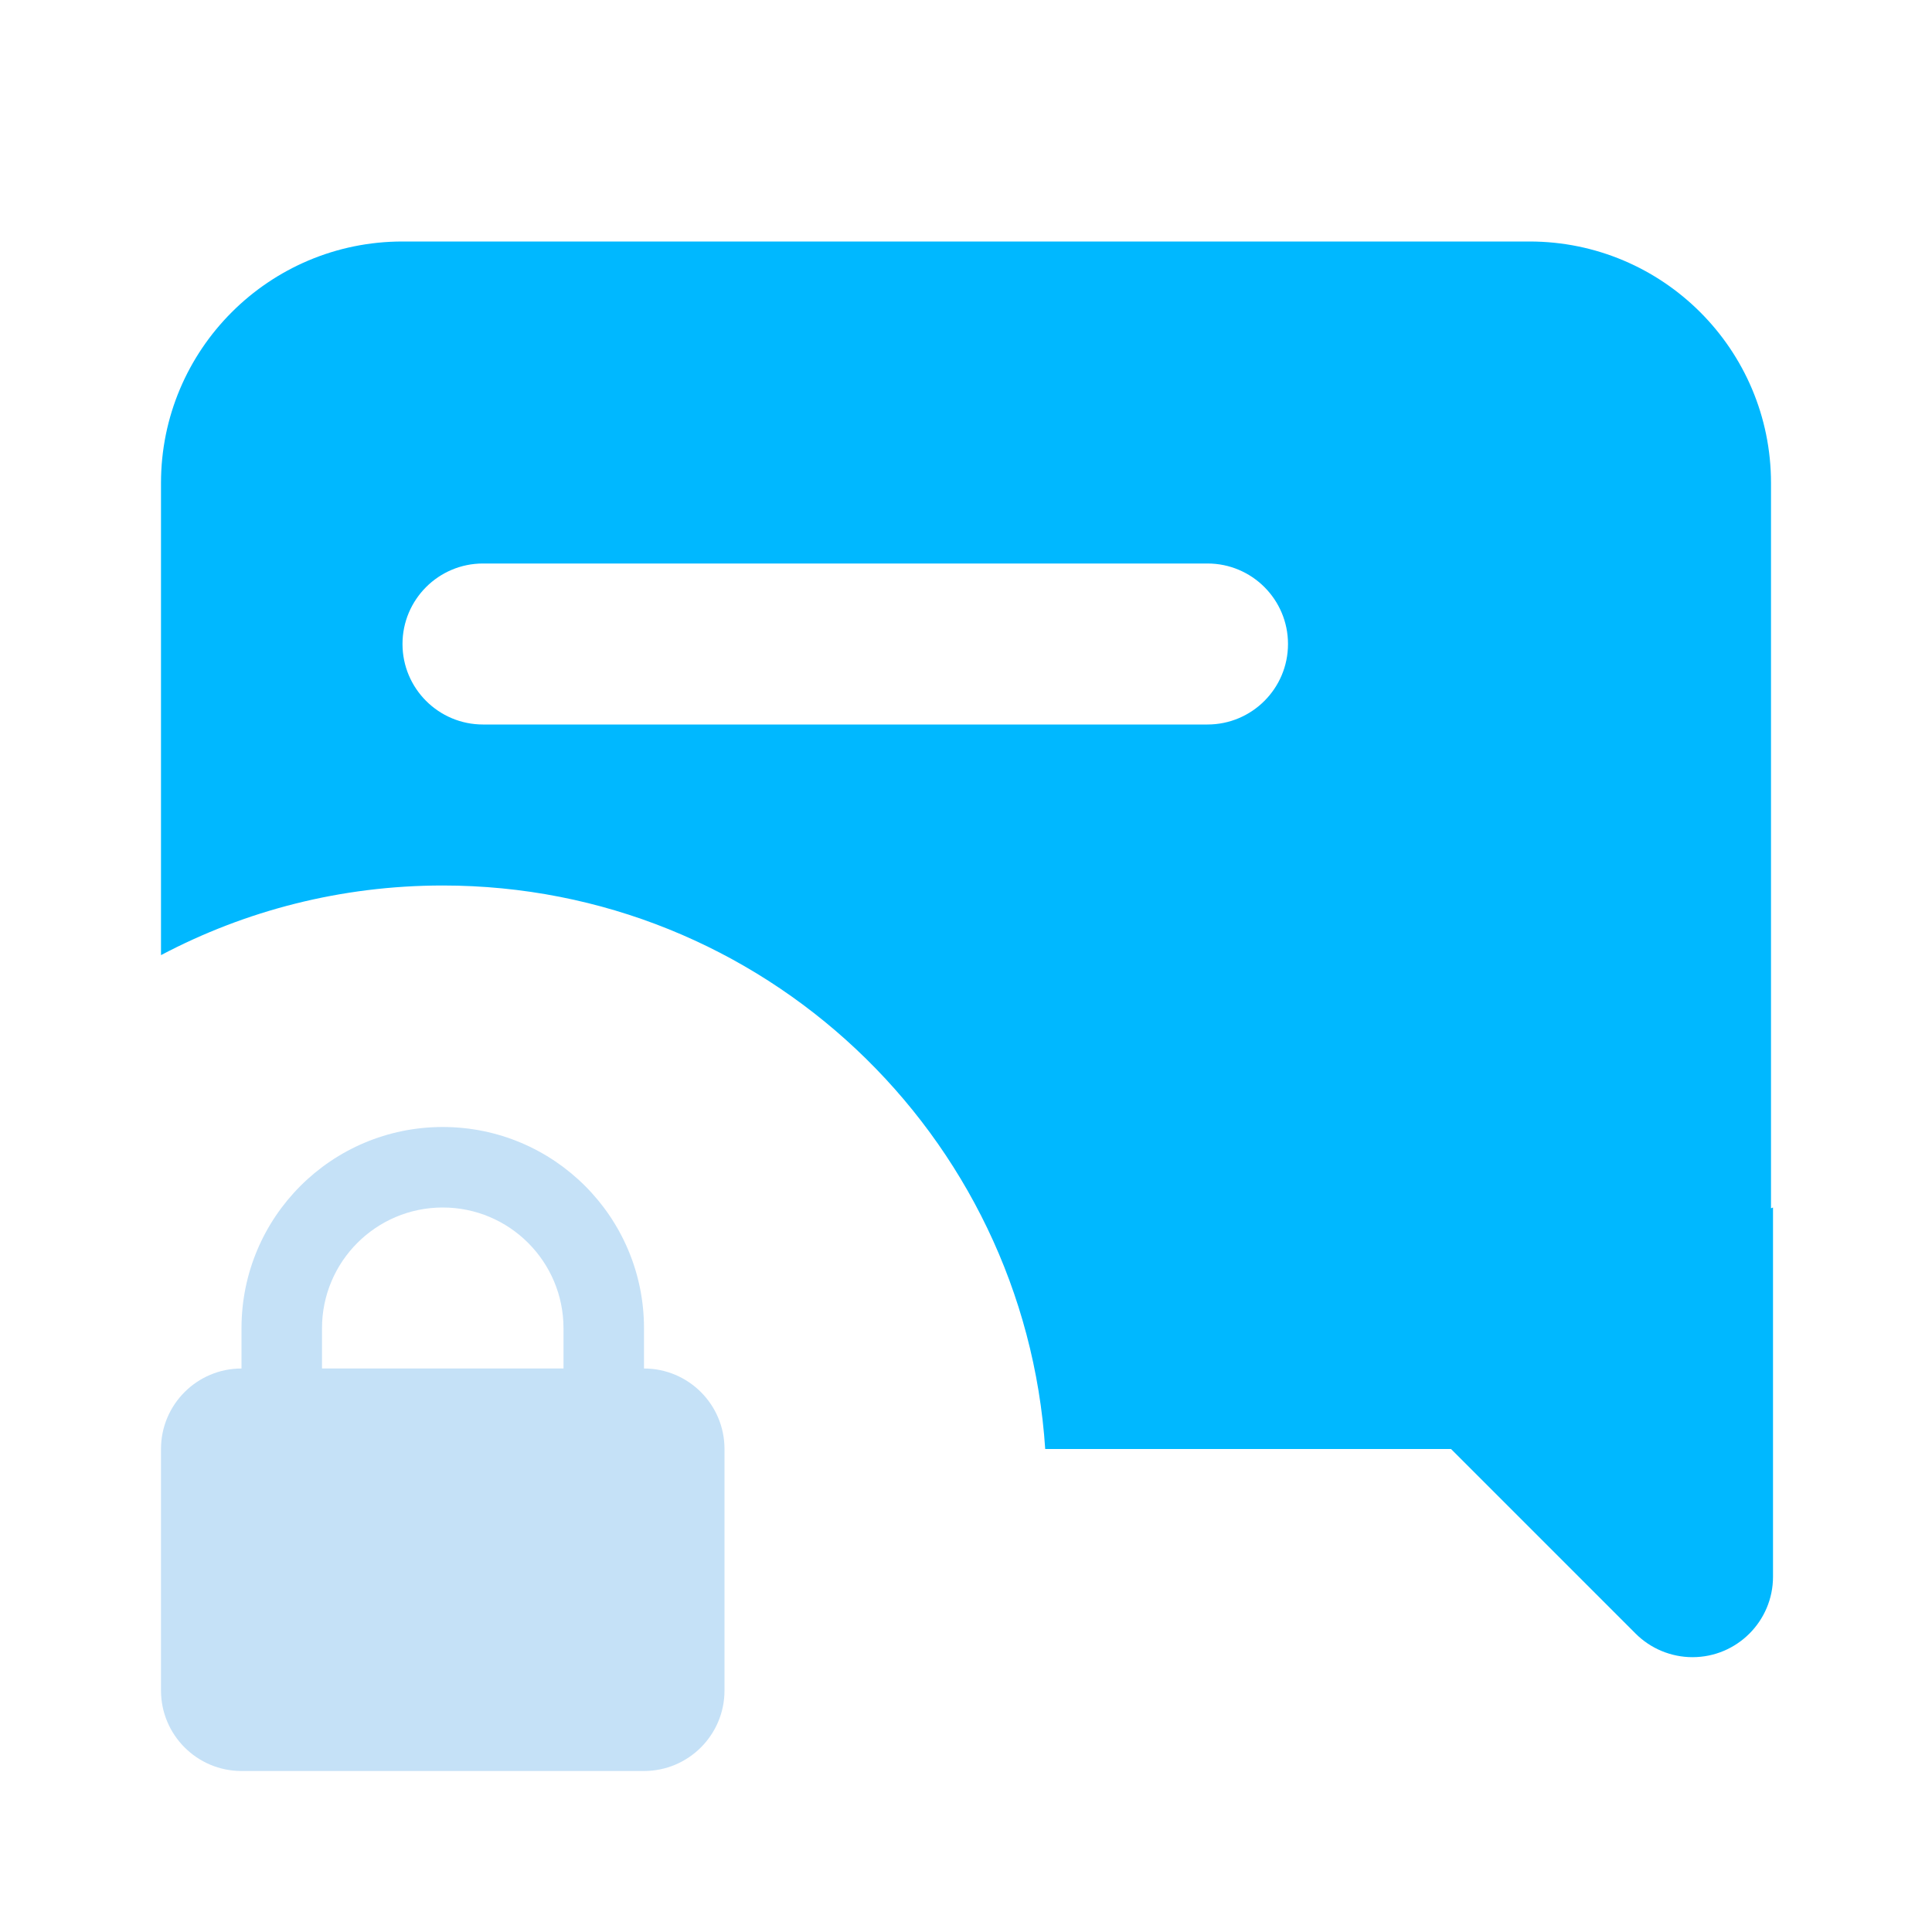
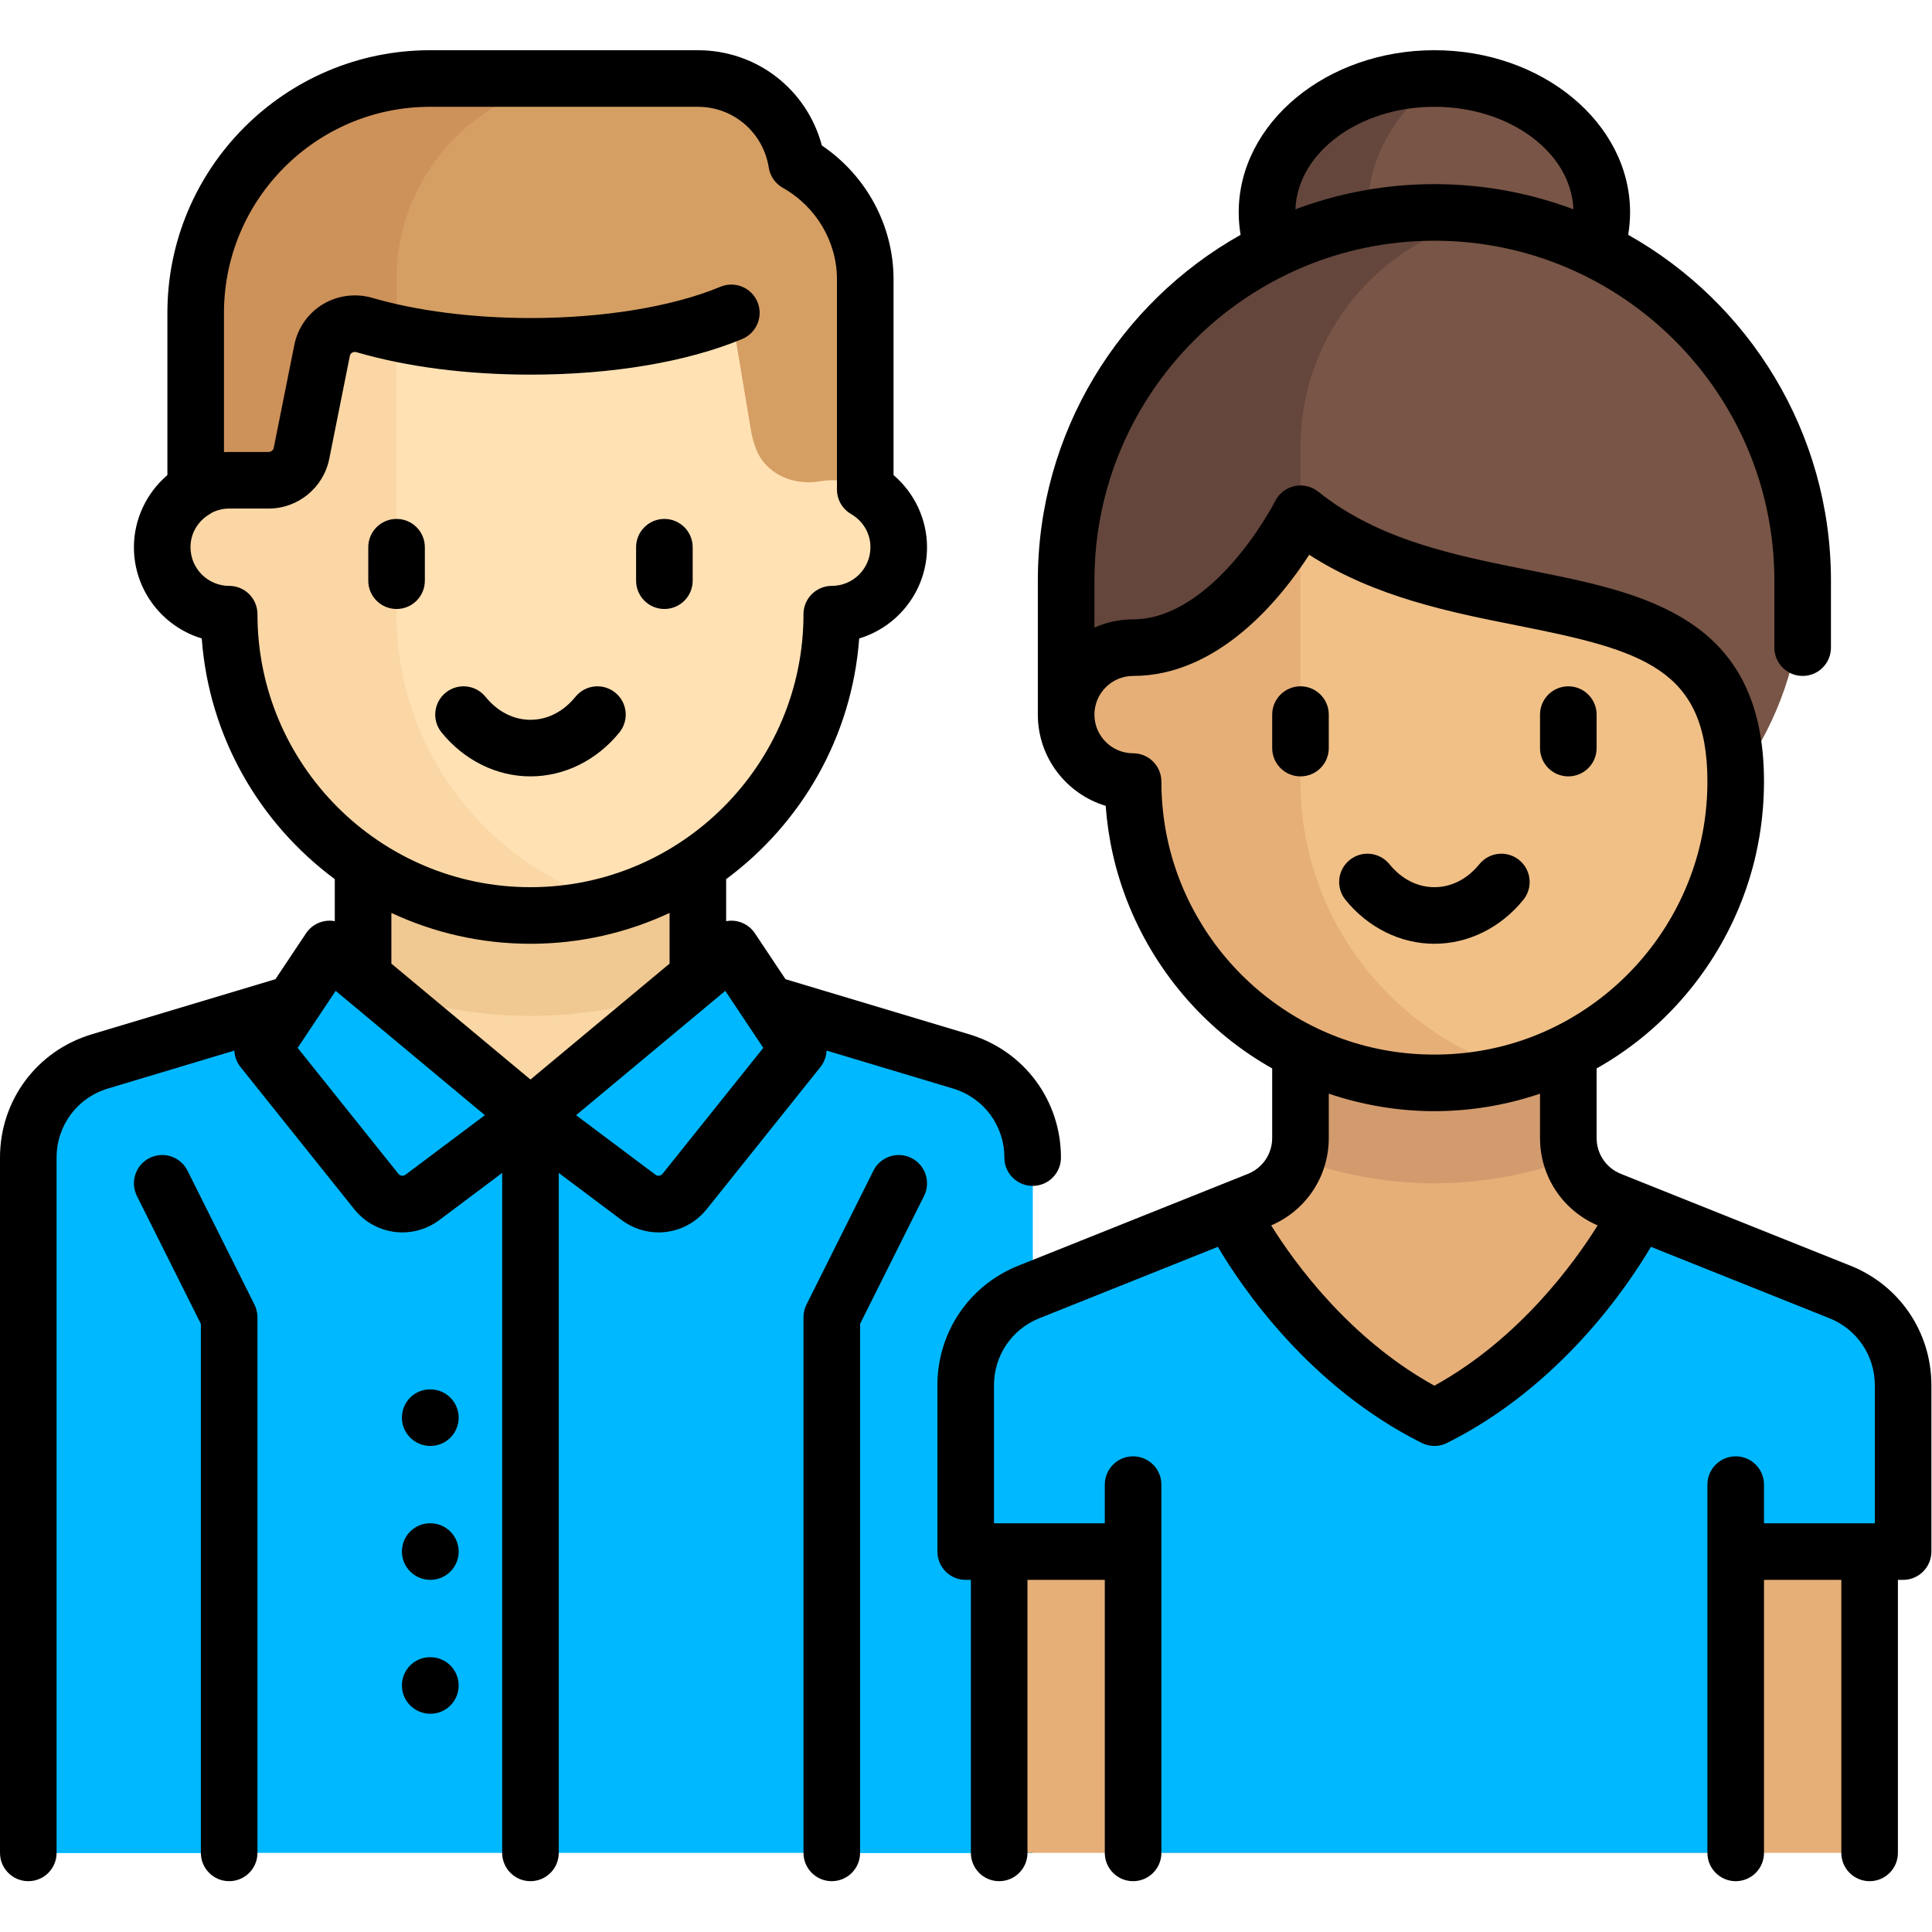
- <svg xmlns="http://www.w3.org/2000/svg" width="100%" height="100%" viewBox="0 0 24 24" version="1.1" xml:space="preserve" style="fill-rule:evenodd;clip-rule:evenodd;stroke-linejoin:round;stroke-miterlimit:1.414;">
+ <svg xmlns="http://www.w3.org/2000/svg" width="100%" height="100%" viewBox="0 0 2134 2134" version="1.1" xml:space="preserve" style="fill-rule:evenodd;clip-rule:evenodd;stroke-linejoin:round;stroke-miterlimit:1.414;">
+   <path d="M1058.88,1173.8l-325.025,-88.642l-295.833,0l-325.025,88.642c-48.263,13.163 -81.746,57 -81.746,107.025l0,765.788l1109.38,0l0,-765.788c0,-50.025 -33.483,-93.862 -81.746,-107.025Z" style="fill:#00b8ff;fill-rule:nonzero;" />
  <g>
-     <rect x="0" y="0" width="24" height="24" style="fill:none;" />
-     <path d="M8,17c0.552,0 1,0.448 1,1l0,3c0,0.552 -0.448,1 -1,1l-5,0c-0.552,0 -1,-0.448 -1,-1l0,-3c0,-0.552 0.448,-1 1,-1l0,-0.5c0,-1.381 1.119,-2.5 2.5,-2.5c1.381,0 2.5,1.119 2.5,2.5l0,0.5Zm-2.5,-2c-0.828,0 -1.5,0.672 -1.5,1.5l0,0.5l3,0l0,-0.5c0,-0.828 -0.672,-1.5 -1.5,-1.5Z" style="fill:#c5e1f7;" />
-     <path d="M2,11.865l0,-5.865c0,-1.657 1.343,-3 3,-3l14,0c1.657,0 3,1.343 3,3l0,9c0,0.003 0,0.007 0,0.01l0.025,-0.01l0,4.586c0,0.552 -0.448,1 -1,1c-0.265,0 -0.52,-0.106 -0.707,-0.293l-2.293,-2.293l-5.041,0c-0.258,-3.909 -3.51,-7 -7.484,-7c-1.264,0 -2.455,0.313 -3.5,0.865Zm4,-4.865c-0.552,0 -1,0.448 -1,1c0,0.552 0.448,1 1,1l9,0c0.552,0 1,-0.448 1,-1c0,-0.552 -0.448,-1 -1,-1l-9,0Z" style="fill:#00b8ff;" />
+     <path d="M31.25,1280.83l0,765.792l221.875,0l0,-528.23c0,-41.116 -13.704,-81.058 -38.946,-113.516l-154.096,-198.121c-17.925,19.883 -28.833,45.879 -28.833,74.075Z" style="fill:#00b8ff;fill-rule:nonzero;" />
+     <path d="M1140.62,1280.83l0,765.792l-221.875,0l0,-528.23c0,-41.116 13.704,-81.058 38.946,-113.516l154.092,-198.121c17.929,19.883 28.837,45.879 28.837,74.075Z" style="fill:#00b8ff;fill-rule:nonzero;" />
  </g>
+   <rect x="401.042" y="937.25" width="369.792" height="295.833" style="fill:#fad7a5;" />
+   <path d="M401.042,1085.16l0,0.017c56.933,23.75 119.362,36.962 184.895,36.962c65.534,0 127.963,-13.216 184.896,-36.962l0,-0.017l0,-129.429l-369.791,0l0,129.429Z" style="fill:#f0c891;fill-rule:nonzero;" />
+   <path d="M2032.35,1427.05l-253.567,-101.425c-28.079,-11.233 -46.492,-38.425 -46.492,-68.667l0,-134.825l-295.833,0l0,134.825c0,30.242 -18.412,57.438 -46.492,68.667l-253.566,101.425c-42.113,16.846 -69.729,57.638 -69.729,103l0,146.767c0,20.425 16.554,36.979 36.979,36.979l0,332.813l961.458,-0.001l0,-332.812c20.425,0 36.979,-16.554 36.979,-36.979l0,-146.767c0,-45.362 -27.616,-86.154 -69.737,-103Z" style="fill:#e6af78;fill-rule:nonzero;" />
+   <path d="M1584.38,1307.03c53.375,0 104.313,-9.908 151.708,-27.179c-2.383,-7.287 -3.791,-14.954 -3.791,-22.892l0,-134.825l-295.834,0l0,134.825c0,7.942 -1.408,15.605 -3.791,22.892c47.395,17.267 98.333,27.179 151.708,27.179Z" style="fill:#d29b6e;fill-rule:nonzero;" />
+   <path d="M2032.35,1427.05l-210.15,-84.062c-35.042,55.187 -114.146,161.054 -237.825,222.891c-123.675,-61.837 -202.783,-167.704 -237.825,-222.891l-210.15,84.062c-42.117,16.846 -69.733,57.638 -69.733,103l0,183.746l184.896,0l0,332.813l665.625,-0.001l0,-332.812l184.895,0l0,-183.746c0,-45.362 -27.616,-86.154 -69.733,-103Z" style="fill:#00b8ff;fill-rule:nonzero;" />
+   <g>
+     <path d="M364.063,1048.18l221.875,184.896l-119.242,89.433c-15.979,11.984 -38.588,9.113 -51.063,-6.483l-108.633,-135.792c-10.058,-12.575 -10.825,-30.212 -1.892,-43.612l58.954,-88.442Z" style="fill:#00b8ff;fill-rule:nonzero;" />
+     <path d="M807.813,1048.18l-221.875,184.896l119.241,89.433c15.979,11.984 38.588,9.113 51.063,-6.483l108.633,-135.792c10.058,-12.575 10.825,-30.212 1.892,-43.612l-58.954,-88.442Z" style="fill:#00b8ff;fill-rule:nonzero;" />
+   </g>
+   <path d="M918.75,530.471l0,-221.875l-665.625,0l0,221.875c-40.846,0 -73.958,33.112 -73.958,73.958c0,40.846 33.112,73.959 73.958,73.959c0,183.808 149.004,332.812 332.813,332.812c183.808,0 332.812,-149.004 332.812,-332.812c40.846,0 73.958,-33.113 73.958,-73.959c0,-40.85 -33.112,-73.958 -73.958,-73.958Z" style="fill:#ffe1b4;fill-rule:nonzero;" />
+   <path d="M438.021,678.388l0,-369.792l-184.896,0l0,221.875c-40.846,0 -73.958,33.112 -73.958,73.958c0,40.846 33.112,73.959 73.958,73.959c0,183.808 149.004,332.812 332.813,332.812c32.116,0 63.066,-4.796 92.45,-13.283c-138.78,-40.1 -240.367,-167.838 -240.367,-319.529Z" style="fill:#fad7a5;fill-rule:nonzero;" />
+   <path d="M834.863,495.271c10.799,28.6 41.37,41.554 71.479,36.275c4.025,-0.704 8.17,-1.075 12.408,-1.075c13.542,0 26.062,3.904 36.979,10.258l0,-232.133c0,-55.325 -30.733,-102.988 -75.712,-128.354c-8.409,-52.942 -53.88,-93.521 -109.184,-93.521l-295.833,0c-142.963,0 -258.854,115.891 -258.854,258.854l0,195.154c10.916,-6.354 23.437,-10.258 36.979,-10.258l43.642,0c17.629,0 32.804,-12.442 36.262,-29.725l22.625,-113.133c4.242,-21.2 25.408,-34.071 46.229,-28.255c99.809,27.88 301.417,38.471 405.925,-13.783l21.529,129.179c1.192,7.125 3.059,13.983 5.525,20.517Z" style="fill:#d59f63;fill-rule:nonzero;" />
+   <path d="M475,86.721c-142.958,0 -258.854,115.891 -258.854,258.854l0,195.154c10.916,-6.354 23.437,-10.258 36.979,-10.258l43.642,0c17.629,0 32.808,-12.442 36.262,-29.729l22.629,-113.134c4.238,-21.2 25.404,-34.066 46.23,-28.25c10.866,3.034 23.116,5.813 36.133,8.38l0,-59.142c0,-122.538 99.337,-221.875 221.875,-221.875l-184.896,0Z" style="fill:#cd915a;fill-rule:nonzero;" />
+   <path d="M1761.23,275.492c4.717,-13.059 8.046,-26.58 8.046,-40.855c0,-81.691 -82.779,-147.916 -184.896,-147.916c-102.117,0 -184.896,66.225 -184.896,147.916c0,14.759 3.521,28.726 8.55,42.171c-137.146,68.946 -230.425,214.871 -230.425,378.088l0,97.45c184.896,-73.958 258.854,-184.896 258.854,-184.896c184.896,147.917 480.729,36.979 480.729,295.833l12.421,-18.633c40.121,-60.188 61.538,-130.908 61.538,-203.242c0,-161.187 -93.975,-300.079 -229.921,-365.916Z" style="fill:#785546;fill-rule:nonzero;" />
+   <path d="M1644.82,239.596c-22.2,-3.317 -44.834,-5.313 -68.054,-4.888c-22.563,0.413 -44.455,3.213 -65.896,7.284c-0.125,-2.459 -0.45,-4.863 -0.45,-7.355c0,-60.245 31.841,-113.6 80.9,-147.358c-2.359,-0.071 -4.563,-0.558 -6.942,-0.558c-102.117,0 -184.896,66.225 -184.896,147.916c0,14.792 2.988,28.971 8.088,42.413c-136.892,69.042 -229.963,214.817 -229.963,377.846l0,97.45c184.896,-73.958 258.854,-184.896 258.854,-184.896l0,-73.958c0,-125.704 89.63,-230.396 208.446,-253.863c-0.033,-0.008 -0.058,-0.029 -0.087,-0.033Z" style="fill:#64463c;fill-rule:nonzero;" />
+   <path d="M1917.19,863.283c0,-244.829 -264.65,-158.85 -449.767,-273.971c-16.854,-10.483 -39.3,-5.949 -50.267,10.596c-28.562,43.096 -87.025,113.992 -163.225,115.438c-41.687,0.792 -76.325,31.704 -76.325,73.396l0,0.587c0,40.846 33.113,73.959 73.958,73.959c0,25.42 2.851,50.179 8.251,73.966c33.633,148.209 166.179,258.846 324.562,258.846c158.383,0 290.929,-110.637 324.563,-258.846c5.399,-23.796 8.25,-48.55 8.25,-73.971Z" style="fill:#f0c087;fill-rule:nonzero;" />
+   <path d="M1436.46,863.283l0,-277.308c-7.591,2.438 -14.595,6.825 -19.304,13.929c-28.566,43.1 -87.025,113.992 -163.225,115.442c-41.687,0.791 -76.325,31.704 -76.325,73.396l0,0.587c0,40.846 33.113,73.958 73.959,73.958c0,25.421 2.85,50.176 8.25,73.967c33.633,148.208 166.175,258.846 324.562,258.846c32.142,0 63.125,-4.762 92.529,-13.267c-138.821,-40.07 -240.446,-167.829 -240.446,-319.55Z" style="fill:#e6af78;fill-rule:nonzero;" />
+   <path d="M585.938,857.554c37.404,0 73.204,-17.696 98.229,-48.542c10.87,-13.404 8.82,-33.083 -4.584,-43.954c-13.404,-10.875 -33.083,-8.821 -43.954,4.584c-13.292,16.391 -30.937,25.416 -49.687,25.416c-18.75,0 -36.396,-9.025 -49.688,-25.416c-10.867,-13.405 -30.55,-15.455 -43.954,-4.584c-13.404,10.871 -15.454,30.55 -4.583,43.954c25.016,30.846 60.816,48.542 98.22,48.542Z" style="fill-rule:nonzero;" />
+   <path d="M438.021,672.658c17.258,0 31.25,-13.991 31.25,-31.25l0,-36.979c0,-17.258 -13.992,-31.25 -31.25,-31.25c-17.258,0 -31.25,13.992 -31.25,31.25l0,36.979c0,17.259 13.992,31.25 31.25,31.25Z" style="fill-rule:nonzero;" />
+   <path d="M733.854,672.658c17.259,0 31.25,-13.991 31.25,-31.25l0,-36.979c0,-17.258 -13.991,-31.25 -31.25,-31.25c-17.258,0 -31.25,13.992 -31.25,31.25l0,36.979c0,17.259 13.992,31.25 31.25,31.25Z" style="fill-rule:nonzero;" />
+   <path d="M207.117,1293.05c-7.717,-15.437 -26.488,-21.696 -41.925,-13.975c-15.438,7.717 -21.696,26.488 -13.975,41.925l70.658,141.321l0,584.288c0,17.258 13.992,31.25 31.25,31.25c17.258,0 31.25,-13.992 31.25,-31.25l0,-591.667c0,-4.854 -1.129,-9.638 -3.3,-13.975l-73.958,-147.917Z" style="fill-rule:nonzero;" />
+   <path d="M1006.68,1279.08c-15.437,-7.721 -34.208,-1.462 -41.925,13.975l-73.958,147.917c-2.171,4.341 -3.3,9.121 -3.3,13.975l0,591.667c0,17.258 13.992,31.25 31.25,31.25c17.258,0 31.25,-13.992 31.25,-31.25l0,-584.288l70.658,-141.321c7.721,-15.433 1.463,-34.204 -13.975,-41.925Z" style="fill-rule:nonzero;" />
+   <path d="M1682.6,993.904c10.871,-13.404 8.821,-33.083 -4.583,-43.954c-13.404,-10.875 -33.083,-8.821 -43.954,4.583c-13.292,16.392 -30.938,25.417 -49.688,25.417c-18.75,0 -36.396,-9.025 -49.687,-25.417c-10.867,-13.404 -30.55,-15.454 -43.955,-4.583c-13.404,10.871 -15.454,30.55 -4.583,43.954c25.021,30.85 60.825,48.542 98.229,48.542c37.404,0 73.196,-17.692 98.221,-48.542Z" style="fill-rule:nonzero;" />
+   <path d="M1436.46,758.075c-17.258,0 -31.25,13.992 -31.25,31.25l0,36.979c0,17.258 13.992,31.25 31.25,31.25c17.259,0 31.25,-13.992 31.25,-31.25l0,-36.979c0,-17.263 -13.991,-31.25 -31.25,-31.25Z" style="fill-rule:nonzero;" />
+   <path d="M1732.29,857.554c17.258,0 31.25,-13.991 31.25,-31.25l0,-36.979c0,-17.258 -13.992,-31.25 -31.25,-31.25c-17.259,0 -31.25,13.992 -31.25,31.25l0,36.979c0,17.259 13.991,31.25 31.25,31.25Z" style="fill-rule:nonzero;" />
+   <path d="M2043.95,1398.04l-253.566,-101.43c-16.309,-6.52 -26.846,-22.087 -26.846,-39.654l0,-76.804c17.35,-9.792 33.946,-20.996 49.541,-33.604c63.496,-51.321 108.359,-123.2 126.33,-202.388c5.987,-26.387 9.025,-53.6 9.025,-80.883c0,-182.021 -131.846,-208.196 -259.346,-233.508c-81.542,-16.188 -165.859,-32.929 -233.113,-86.729c-7.358,-5.888 -16.991,-8.121 -26.191,-6.109c-9.205,2.009 -17.021,8.079 -21.263,16.496c-0.175,0.346 -17.683,34.813 -47.296,68.375c-25.079,28.425 -64.466,62.308 -109.671,62.308c-15.2,0 -29.645,3.267 -42.708,9.096l0,-51.804c0,-207.062 168.458,-375.521 375.521,-375.521c207.062,0 375.521,168.459 375.521,375.521l0,73.958c0,17.259 13.991,31.25 31.25,31.25c17.258,0 31.25,-13.991 31.25,-31.25l0,-73.958c0,-163.825 -90.417,-306.904 -223.959,-382.029c1.355,-8.175 2.084,-16.442 2.084,-24.742c0,-98.791 -96.963,-179.166 -216.146,-179.166c-119.183,0 -216.146,80.375 -216.146,179.166c0,8.304 0.721,16.571 2.079,24.746c-133.537,75.125 -223.954,218.204 -223.954,382.025l0,147.917c0,47.491 31.633,87.737 74.938,100.771c1.333,18.241 4.02,36.341 8.045,54.07c17.971,79.188 62.838,151.067 126.33,202.388c15.595,12.608 32.191,23.812 49.541,33.604l0,76.804c0,17.567 -10.537,33.129 -26.846,39.654l-253.562,101.425c-54.296,21.717 -89.379,73.538 -89.379,132.017l0,183.767c0,8.291 3.295,16.241 9.158,22.104c5.858,5.858 13.804,9.146 22.092,9.146l5.729,0l0,301.546c0,17.258 13.991,31.25 31.25,31.25c17.258,0 31.25,-13.992 31.25,-31.25l0,-301.563l85.416,0l0,301.563c0,17.258 13.992,31.25 31.25,31.25c17.259,0 31.25,-13.992 31.25,-31.25l0,-406.771c0,-17.259 -13.991,-31.25 -31.25,-31.25c-17.258,0 -31.25,13.991 -31.25,31.25l0,42.708l-116.666,0l-0.017,0l-5.712,0l0,-152.5c0,-32.775 19.662,-61.817 50.091,-73.988l197.192,-78.875c26.175,44.359 100.471,154.284 225.196,216.646c4.4,2.2 9.187,3.3 13.975,3.3c4.787,0 9.575,-1.1 13.975,-3.3c124.725,-62.362 199.025,-172.287 225.196,-216.646l197.196,78.88c30.429,12.17 50.091,41.216 50.091,73.987l0,152.5l-5.729,0l-116.667,0l0,-42.708c0,-17.259 -13.991,-31.25 -31.25,-31.25c-17.258,0 -31.25,13.991 -31.25,31.25l0,406.771c0,17.258 13.992,31.25 31.25,31.25c17.259,0 31.25,-13.992 31.25,-31.25l0,-301.563l85.417,0l0,301.563c0,17.258 13.992,31.25 31.25,31.25c17.258,0 31.25,-13.992 31.25,-31.25l0,-301.563l5.729,0c17.259,0 31.25,-13.992 31.25,-31.25l0,-183.75c0.004,-58.475 -35.079,-110.296 -89.375,-132.016Zm-459.579,-1280.07c83.196,0 151.108,50.475 153.529,113.212c-47.804,-17.95 -99.533,-27.796 -153.529,-27.796c-53.996,0 -105.729,9.846 -153.529,27.796c2.421,-62.737 70.333,-113.212 153.529,-113.212Zm-294.092,812.362c-4.958,-21.854 -7.47,-44.416 -7.47,-67.05c0,-17.258 -13.992,-31.25 -31.25,-31.25c-23.55,0 -42.709,-19.158 -42.709,-42.708c0,-23.55 19.159,-42.708 42.709,-42.708c94.762,0 163.495,-85.809 194.533,-133.817c72.879,46.921 156.233,63.471 230.825,78.283c137.346,27.267 209.017,47.309 209.017,172.205c0,22.637 -2.517,45.195 -7.471,67.049c-14.875,65.555 -52.05,125.08 -104.671,167.613c-54.146,43.767 -119.646,66.9 -189.421,66.9c-69.775,0 -135.275,-23.133 -189.421,-66.9c-52.621,-42.537 -89.791,-102.063 -104.671,-167.617Zm294.092,600.25c-94.283,-52.079 -154.929,-136.35 -180.3,-177.05c38.725,-16.646 63.633,-54.221 63.633,-96.575l0,-48.937c37.375,12.641 76.8,19.325 116.667,19.325c39.867,0 79.292,-6.684 116.667,-19.325l0,48.937c0,42.354 24.908,79.925 63.633,96.571c-25.383,40.721 -86.029,124.984 -180.3,177.054Z" style="fill-rule:nonzero;" />
+   <path d="M912.992,1160.43l139.591,41.879c33.967,10.192 56.792,40.867 56.792,76.33c0,17.258 13.992,31.25 31.25,31.25c17.258,0 31.25,-13.992 31.25,-31.25c0,-63.28 -40.721,-118.009 -101.329,-136.192l-202.913,-60.871l-33.821,-50.729c-4.916,-7.379 -12.741,-12.321 -21.516,-13.592c-3.434,-0.5 -6.879,-0.4 -10.217,0.221l0,-46.421c82.896,-61.383 138.979,-157.016 146.942,-265.854c43.3,-13.033 74.933,-53.279 74.933,-100.771c0,-30.741 -13.817,-59.879 -36.979,-79.687l0,-216.146c0,-59.258 -30.012,-114.688 -79.2,-147.904c-16.438,-61.784 -71.854,-105.221 -136.942,-105.221l-295.833,0c-159.967,0 -290.104,130.137 -290.104,290.104l0,179.167c-23.163,19.808 -36.979,48.941 -36.979,79.687c0,47.492 31.633,87.738 74.933,100.771c7.963,108.838 64.042,204.471 146.942,265.854l0,46.417c-3.338,-0.625 -6.784,-0.725 -10.217,-0.221c-8.775,1.275 -16.596,6.213 -21.517,13.592l-33.82,50.729l-202.913,60.871c-60.604,18.187 -101.325,72.916 -101.325,136.196l0,767.979c0,17.258 13.992,31.25 31.25,31.25c17.258,0 31.25,-13.992 31.25,-31.25l0,-767.98c0,-35.462 22.825,-66.137 56.792,-76.329l139.591,-41.879c0.271,6.483 2.559,12.883 6.817,18.204l125.525,156.909c13.521,16.9 33.238,25.72 53.213,25.72c14.254,0 28.645,-4.495 41,-13.762l69.245,-51.933l0,751.041c0,17.259 13.992,31.25 31.25,31.25c17.259,0 31.25,-13.991 31.25,-31.25l0,-751.041l69.246,51.933c12.354,9.267 26.742,13.762 41,13.762c19.975,0 39.696,-8.825 53.213,-25.72l125.525,-156.909c4.266,-5.321 6.55,-11.721 6.825,-18.204Zm-628.617,-482.042c0,-17.258 -13.992,-31.25 -31.25,-31.25c-23.55,0 -42.708,-19.158 -42.708,-42.708c0,-15.158 8.016,-28.875 21.446,-36.692c0.691,-0.404 1.32,-0.879 1.975,-1.329c5.945,-3.021 12.541,-4.687 19.287,-4.687l43.642,0c32.412,0 60.55,-23.067 66.904,-54.846l22.737,-113.675c0.317,-1.588 1.146,-2.796 2.459,-3.592c1.033,-0.625 2.745,-1.221 5.037,-0.55c55.509,16.192 121.913,24.746 192.034,24.746c89.983,0 173.054,-13.987 233.912,-39.392c15.925,-6.65 23.446,-24.95 16.8,-40.879c-6.65,-15.925 -24.946,-23.441 -40.879,-16.8c-52.629,21.967 -129.113,34.567 -209.838,34.567c-63.362,0 -125.345,-7.9 -174.529,-22.246c-18.537,-5.404 -38.558,-2.821 -54.929,7.1c-16.2,9.817 -27.629,26.142 -31.358,44.792l-22.738,113.671c-0.533,2.666 -2.896,4.604 -5.616,4.604l-43.638,0c-1.913,0 -3.821,0.083 -5.729,0.187l0,-153.833c0,-125.5 102.104,-227.604 227.604,-227.604l295.833,0c39.2,0 72.138,28.25 78.317,67.171c1.496,9.416 7.208,17.637 15.513,22.32c36.895,20.809 59.812,59.559 59.812,101.134l0,232.133c0,11.125 5.917,21.413 15.533,27.008c13.429,7.817 21.446,21.534 21.446,36.692c0,23.55 -19.158,42.708 -42.708,42.708c-17.259,0 -31.25,13.992 -31.25,31.25c0,166.284 -135.279,301.563 -301.563,301.563c-166.283,0 -301.558,-135.283 -301.558,-301.563Zm301.562,364.063c54.88,0 106.934,-12.25 153.646,-34.092l0,56l-153.646,128.038l-153.645,-128.038l0,-56c46.712,21.838 98.766,34.092 153.645,34.092Zm-137.995,255.054c-2.492,1.871 -5.963,1.425 -7.909,-1.004l-111.254,-139.067l41.992,-62.987l164.804,137.333l-87.633,65.725Zm283.9,-1.004c-1.946,2.433 -5.417,2.871 -7.909,1.004l-87.633,-65.721l164.804,-137.333l41.992,62.987l-111.254,139.063Z" style="fill-rule:nonzero;" />
+   <path d="M475.371,1534.64l-0.371,0c-17.258,0 -31.067,13.991 -31.067,31.25c0,17.258 14.175,31.25 31.434,31.25c17.258,0 31.25,-13.992 31.25,-31.25c0,-17.259 -13.988,-31.25 -31.246,-31.25Z" style="fill-rule:nonzero;" />
+   <path d="M475.371,1830.47l-0.371,0c-17.258,0 -31.067,13.992 -31.067,31.25c0,17.258 14.175,31.25 31.434,31.25c17.258,0 31.25,-13.992 31.25,-31.25c0,-17.258 -13.988,-31.25 -31.246,-31.25Z" style="fill-rule:nonzero;" />
+   <path d="M475.371,1682.55l-0.371,0c-17.258,0 -31.067,13.992 -31.067,31.25c0,17.258 14.175,31.25 31.434,31.25c17.258,0 31.25,-13.992 31.25,-31.25c0,-17.258 -13.988,-31.25 -31.246,-31.25Z" style="fill-rule:nonzero;" />
</svg>
